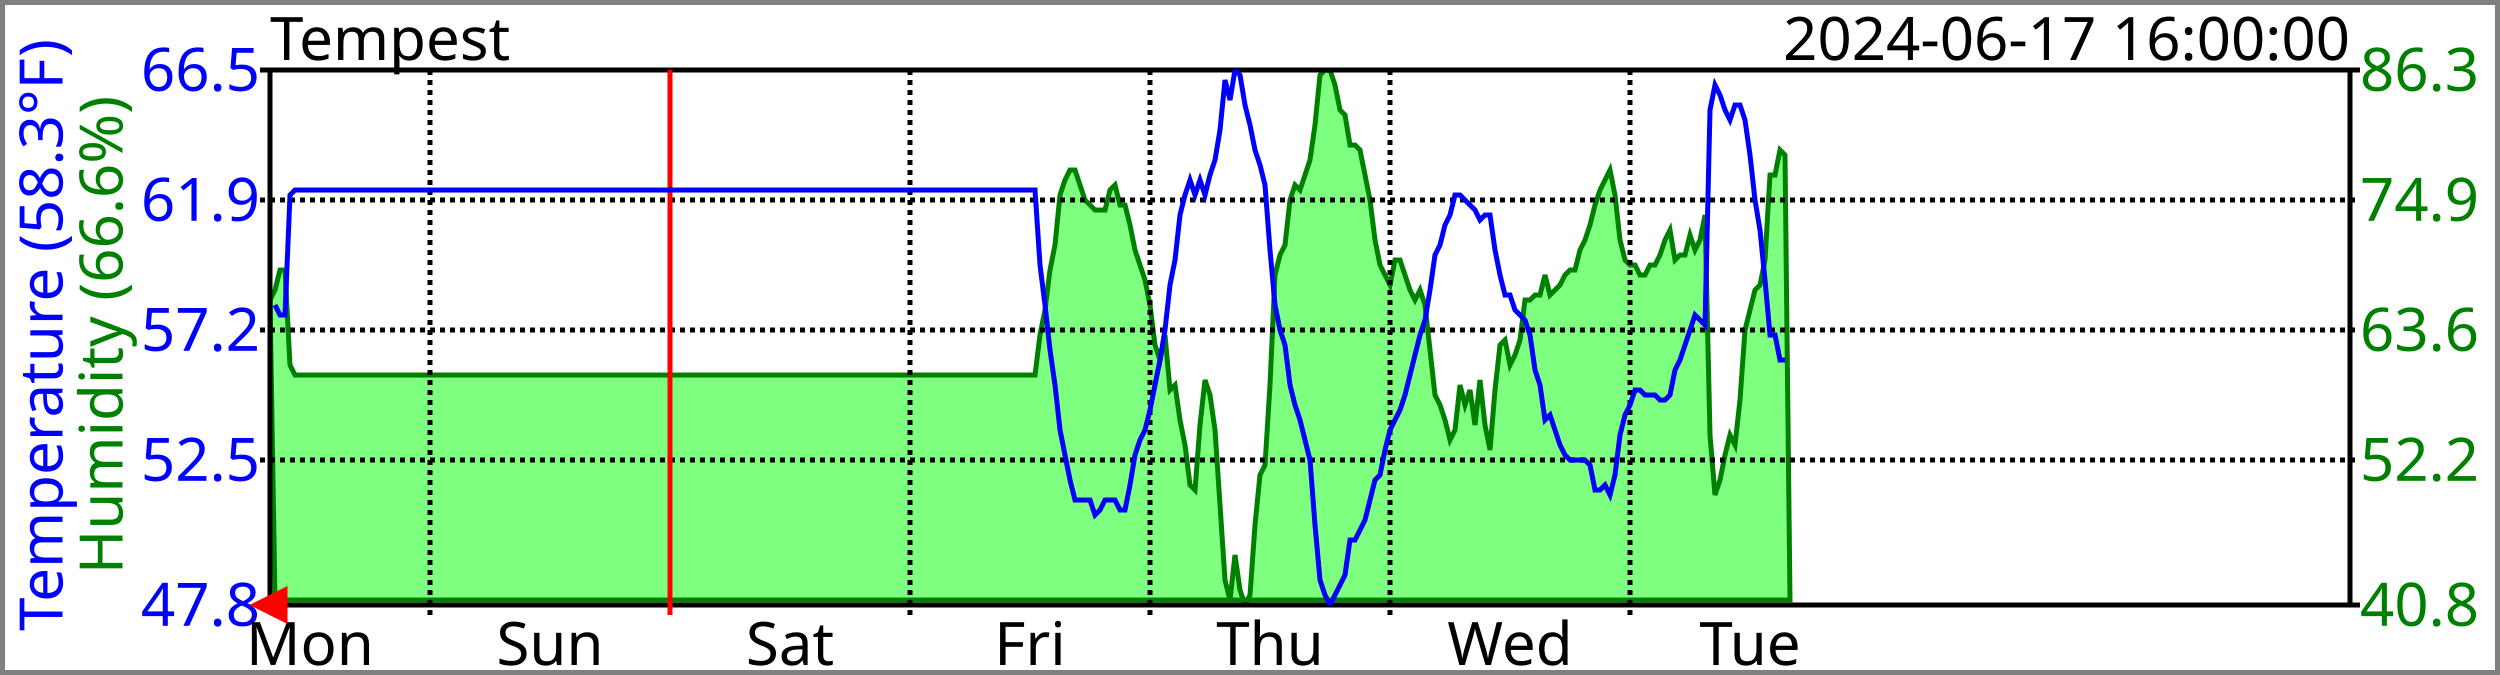
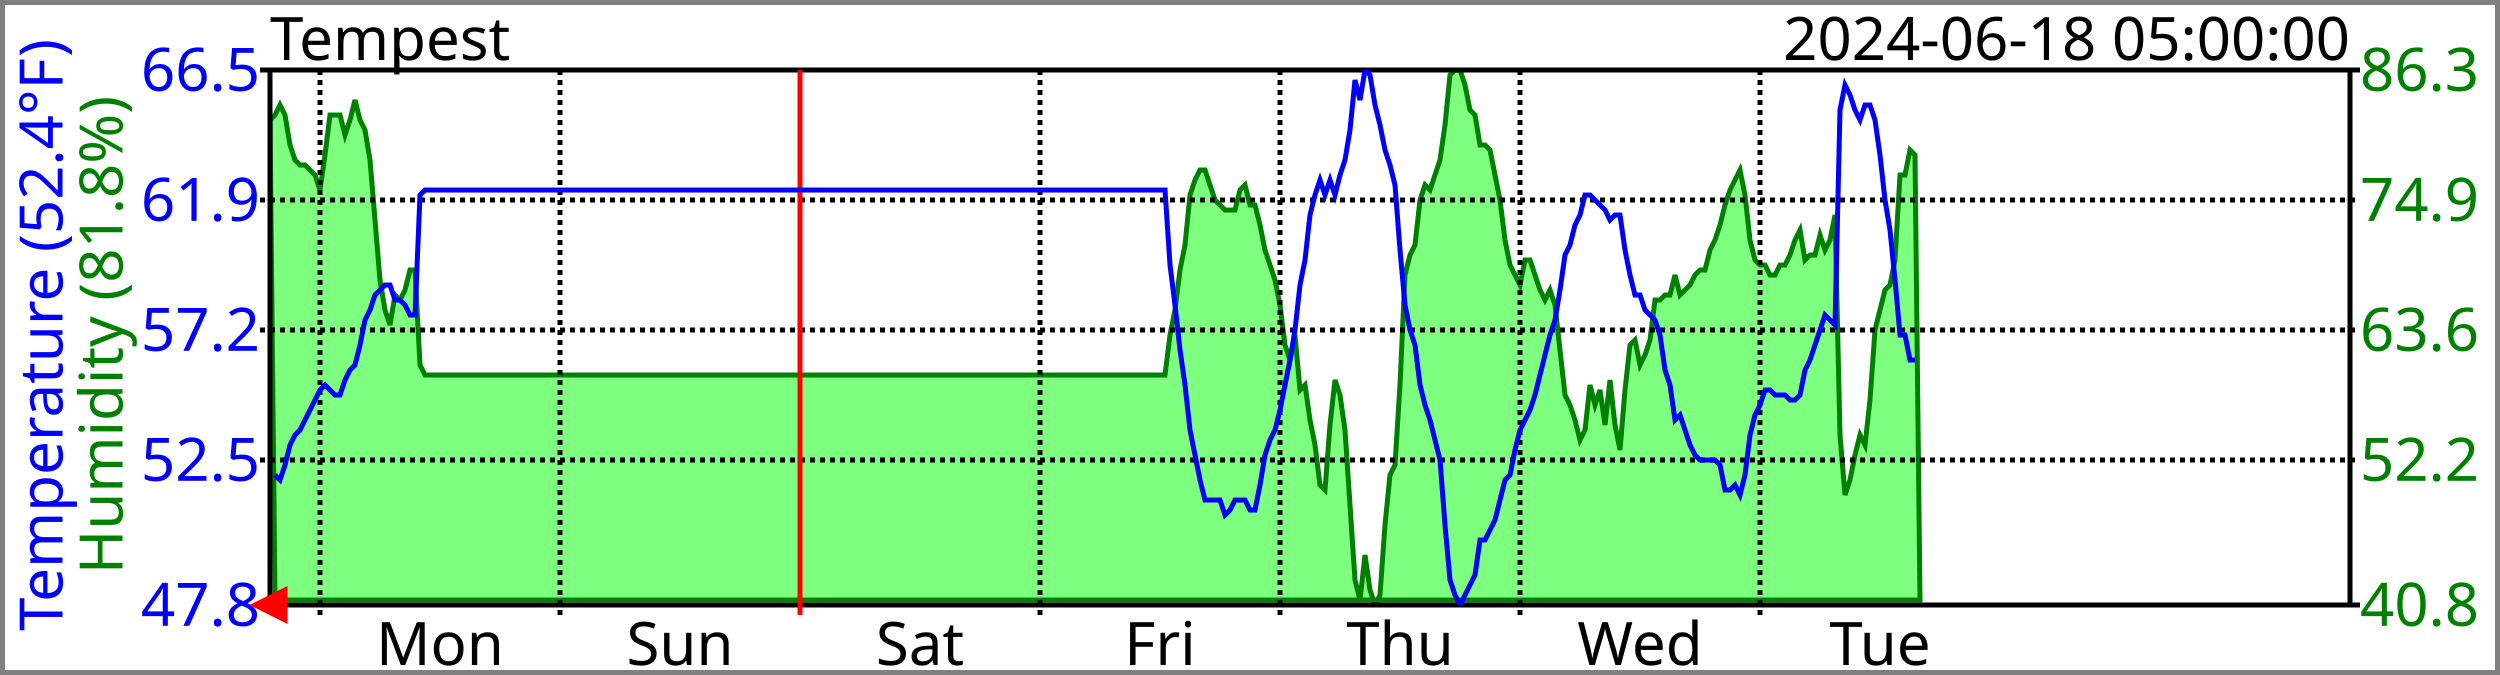
<svg xmlns="http://www.w3.org/2000/svg" width="500" height="135">
  <clipPath id="GraphRegion">
    <polygon points="54,14 470,14 470,121 54,121" />
  </clipPath>
  <style>
		text { font-family: sans-serif; font-size: 12px; fill: black; }
		line { stroke: black; }
		polygon { fill-opacity: 0.5; }
	</style>
  <rect style="fill-opacity:0;stroke:grey;stroke-width:2" width="500" height="135" />
  <text x="54" y="12">Tempest</text>
-   <text style="text-anchor:end" x="470" y="12">2024-06-17 16:00:00</text>
-   <text style="fill:blue;text-anchor:middle" x="12" y="50%" transform="rotate(270 12,67)">Temperature (58.3°F)</text>
-   <text style="fill:green;text-anchor:middle" x="24" y="50%" transform="rotate(270 24,67)">Humidity (66.6%)</text>
-   <polygon style="fill:lime;stroke:green;clip-path:url(#GraphRegion)" points="55,120 54,60 55,58 56,54 57,54 58,73 59,75 60,75 61,75 62,75 63,75 64,75 65,75 66,75 67,75 68,75 69,75 70,75 71,75 72,75 73,75 74,75 75,75 76,75 77,75 78,75 79,75 80,75 81,75 82,75 83,75 84,75 85,75 86,75 87,75 88,75 89,75 90,75 91,75 92,75 93,75 94,75 95,75 96,75 97,75 98,75 99,75 100,75 101,75 102,75 103,75 104,75 105,75 106,75 107,75 108,75 109,75 110,75 111,75 112,75 113,75 114,75 115,75 116,75 117,75 118,75 119,75 120,75 121,75 122,75 123,75 124,75 125,75 126,75 127,75 128,75 129,75 130,75 131,75 132,75 133,75 134,75 135,75 136,75 137,75 138,75 139,75 140,75 141,75 142,75 143,75 144,75 145,75 146,75 147,75 148,75 149,75 150,75 151,75 152,75 153,75 154,75 155,75 156,75 157,75 158,75 159,75 160,75 161,75 162,75 163,75 164,75 165,75 166,75 167,75 168,75 169,75 170,75 171,75 172,75 173,75 174,75 175,75 176,75 177,75 178,75 179,75 180,75 181,75 182,75 183,75 184,75 185,75 186,75 187,75 188,75 189,75 190,75 191,75 192,75 193,75 194,75 195,75 196,75 197,75 198,75 199,75 200,75 201,75 202,75 203,75 204,75 205,75 206,75 207,75 208,67 209,62 210,54 211,49 212,39 213,36 214,34 215,34 216,37 217,40 218,41 219,42 220,42 221,42 222,38 223,37 224,41 225,41 226,45 227,50 228,53 229,56 230,61 231,69 232,72 233,67 234,78 235,77 236,84 237,89 238,97 239,98 240,85 241,76 242,79 243,86 244,101 245,116 246,120 247,111 248,118 249,121 250,119 251,105 252,95 253,93 254,77 255,55 256,51 257,49 258,40 259,37 260,38 261,35 262,32 263,25 264,15 265,14 266,14 267,17 268,22 269,23 270,29 271,29 272,30 273,35 274,40 275,48 276,53 277,55 278,57 279,52 280,52 281,55 282,58 283,60 284,58 285,61 286,70 287,79 288,81 289,84 290,88 291,86 292,77 293,81 294,78 295,85 296,76 297,85 298,90 299,78 300,69 301,68 302,73 303,71 304,68 305,60 306,60 307,59 308,59 309,55 310,59 311,58 312,57 313,55 314,54 315,54 316,50 317,48 318,45 319,41 320,38 321,36 322,34 323,39 324,48 325,52 326,53 327,53 328,55 329,55 330,53 331,53 332,51 333,48 334,46 335,52 336,51 337,51 338,47 339,50 340,48 341,43 342,87 343,99 344,96 345,91 346,87 347,89 348,80 349,66 350,62 351,58 352,57 353,52 354,35 355,35 356,30 357,31 358,120" />
+   <text style="text-anchor:end" x="470" y="12">2024-06-18 05:00:00</text>
+   <text style="fill:blue;text-anchor:middle" x="12" y="50%" transform="rotate(270 12,67)">Temperature (52.4°F)</text>
+   <text style="fill:green;text-anchor:middle" x="24" y="50%" transform="rotate(270 24,67)">Humidity (81.8%)</text>
+   <polygon style="fill:lime;stroke:green;clip-path:url(#GraphRegion)" points="55,120 54,24 55,23 56,21 57,23 58,29 59,32 60,33 61,33 62,34 63,35 64,38 65,31 66,23 67,23 68,23 69,27 70,24 71,20 72,24 73,26 74,32 75,44 76,56 77,62 78,65 79,59 80,60 81,58 82,54 83,54 84,73 85,75 86,75 87,75 88,75 89,75 90,75 91,75 92,75 93,75 94,75 95,75 96,75 97,75 98,75 99,75 100,75 101,75 102,75 103,75 104,75 105,75 106,75 107,75 108,75 109,75 110,75 111,75 112,75 113,75 114,75 115,75 116,75 117,75 118,75 119,75 120,75 121,75 122,75 123,75 124,75 125,75 126,75 127,75 128,75 129,75 130,75 131,75 132,75 133,75 134,75 135,75 136,75 137,75 138,75 139,75 140,75 141,75 142,75 143,75 144,75 145,75 146,75 147,75 148,75 149,75 150,75 151,75 152,75 153,75 154,75 155,75 156,75 157,75 158,75 159,75 160,75 161,75 162,75 163,75 164,75 165,75 166,75 167,75 168,75 169,75 170,75 171,75 172,75 173,75 174,75 175,75 176,75 177,75 178,75 179,75 180,75 181,75 182,75 183,75 184,75 185,75 186,75 187,75 188,75 189,75 190,75 191,75 192,75 193,75 194,75 195,75 196,75 197,75 198,75 199,75 200,75 201,75 202,75 203,75 204,75 205,75 206,75 207,75 208,75 209,75 210,75 211,75 212,75 213,75 214,75 215,75 216,75 217,75 218,75 219,75 220,75 221,75 222,75 223,75 224,75 225,75 226,75 227,75 228,75 229,75 230,75 231,75 232,75 233,75 234,67 235,62 236,54 237,49 238,39 239,36 240,34 241,34 242,37 243,40 244,41 245,42 246,42 247,42 248,38 249,37 250,41 251,41 252,45 253,50 254,53 255,56 256,61 257,69 258,72 259,67 260,78 261,77 262,84 263,89 264,97 265,98 266,85 267,76 268,79 269,86 270,101 271,116 272,120 273,111 274,118 275,121 276,119 277,105 278,95 279,93 280,77 281,55 282,51 283,49 284,40 285,37 286,38 287,35 288,32 289,25 290,15 291,14 292,14 293,17 294,22 295,23 296,29 297,29 298,30 299,35 300,40 301,48 302,53 303,55 304,57 305,52 306,52 307,55 308,58 309,60 310,58 311,61 312,70 313,79 314,81 315,84 316,88 317,86 318,77 319,81 320,78 321,85 322,76 323,85 324,90 325,78 326,69 327,68 328,73 329,71 330,68 331,60 332,60 333,59 334,59 335,55 336,59 337,58 338,57 339,55 340,54 341,54 342,50 343,48 344,45 345,41 346,38 347,36 348,34 349,39 350,48 351,52 352,53 353,53 354,55 355,55 356,53 357,53 358,51 359,48 360,46 361,52 362,51 363,51 364,47 365,50 366,48 367,43 368,87 369,99 370,96 371,91 372,87 373,89 374,80 375,66 376,62 377,58 378,57 379,52 380,35 381,35 382,30 383,31 384,120" />
  <line x1="52" y1="14" x2="472" y2="14" />
  <text style="fill:blue;text-anchor:end;dominant-baseline:middle" x="52" y="14">66.5</text>
  <text style="fill:green;dominant-baseline:middle" x="472" y="14">86.3</text>
  <line x1="52" y1="121" x2="472" y2="121" />
  <text style="fill:blue;text-anchor:end;dominant-baseline:middle" x="52" y="121">47.8</text>
  <text style="fill:green;dominant-baseline:middle" x="472" y="121">40.8</text>
  <line x1="54" y1="14" x2="54" y2="121" />
  <line x1="470" y1="14" x2="470" y2="121" />
  <line style="stroke-dasharray:1" x1="52" y1="40" x2="472" y2="40" />
  <text style="fill:blue;text-anchor:end;dominant-baseline:middle" x="52" y="40">61.9</text>
  <text style="fill:green;dominant-baseline:middle" x="472" y="40">74.9</text>
  <line style="stroke-dasharray:1" x1="52" y1="66" x2="472" y2="66" />
  <text style="fill:blue;text-anchor:end;dominant-baseline:middle" x="52" y="66">57.2</text>
  <text style="fill:green;dominant-baseline:middle" x="472" y="66">63.6</text>
  <line style="stroke-dasharray:1" x1="52" y1="92" x2="472" y2="92" />
  <text style="fill:blue;text-anchor:end;dominant-baseline:middle" x="52" y="92">52.5</text>
  <text style="fill:green;dominant-baseline:middle" x="472" y="92">52.2</text>
-   <text style="text-anchor:middle" x="62" y="133">Mon</text>
-   <line style="stroke-dasharray:1" x1="86" y1="14" x2="86" y2="123" />
-   <text style="text-anchor:middle" x="110" y="133">Sun</text>
-   <line style="stroke:red" x1="134" y1="14" x2="134" y2="123" />
-   <text style="text-anchor:middle" x="158" y="133">Sat</text>
-   <line style="stroke-dasharray:1" x1="182" y1="14" x2="182" y2="123" />
-   <text style="text-anchor:middle" x="206" y="133">Fri</text>
-   <line style="stroke-dasharray:1" x1="230" y1="14" x2="230" y2="123" />
-   <text style="text-anchor:middle" x="254" y="133">Thu</text>
-   <line style="stroke-dasharray:1" x1="278" y1="14" x2="278" y2="123" />
-   <text style="text-anchor:middle" x="302" y="133">Wed</text>
-   <line style="stroke-dasharray:1" x1="326" y1="14" x2="326" y2="123" />
-   <text style="text-anchor:middle" x="350" y="133">Tue</text>
+   <line style="stroke-dasharray:1" x1="64" y1="14" x2="64" y2="123" />
+   <text style="text-anchor:middle" x="88" y="133">Mon</text>
+   <line style="stroke-dasharray:1" x1="112" y1="14" x2="112" y2="123" />
+   <text style="text-anchor:middle" x="136" y="133">Sun</text>
+   <line style="stroke:red" x1="160" y1="14" x2="160" y2="123" />
+   <text style="text-anchor:middle" x="184" y="133">Sat</text>
+   <line style="stroke-dasharray:1" x1="208" y1="14" x2="208" y2="123" />
+   <text style="text-anchor:middle" x="232" y="133">Fri</text>
+   <line style="stroke-dasharray:1" x1="256" y1="14" x2="256" y2="123" />
+   <text style="text-anchor:middle" x="280" y="133">Thu</text>
+   <line style="stroke-dasharray:1" x1="304" y1="14" x2="304" y2="123" />
+   <text style="text-anchor:middle" x="328" y="133">Wed</text>
+   <line style="stroke-dasharray:1" x1="352" y1="14" x2="352" y2="123" />
+   <text style="text-anchor:middle" x="376" y="133">Tue</text>
  <polygon style="fill:red;stroke:red;fill-opacity:1;" points="51,121 57,118 57,124" />
-   <polyline style="fill:none;stroke:blue;clip-path:url(#GraphRegion)" points="55,61 56,63 57,63 58,39 59,38 60,38 61,38 62,38 63,38 64,38 65,38 66,38 67,38 68,38 69,38 70,38 71,38 72,38 73,38 74,38 75,38 76,38 77,38 78,38 79,38 80,38 81,38 82,38 83,38 84,38 85,38 86,38 87,38 88,38 89,38 90,38 91,38 92,38 93,38 94,38 95,38 96,38 97,38 98,38 99,38 100,38 101,38 102,38 103,38 104,38 105,38 106,38 107,38 108,38 109,38 110,38 111,38 112,38 113,38 114,38 115,38 116,38 117,38 118,38 119,38 120,38 121,38 122,38 123,38 124,38 125,38 126,38 127,38 128,38 129,38 130,38 131,38 132,38 133,38 134,38 135,38 136,38 137,38 138,38 139,38 140,38 141,38 142,38 143,38 144,38 145,38 146,38 147,38 148,38 149,38 150,38 151,38 152,38 153,38 154,38 155,38 156,38 157,38 158,38 159,38 160,38 161,38 162,38 163,38 164,38 165,38 166,38 167,38 168,38 169,38 170,38 171,38 172,38 173,38 174,38 175,38 176,38 177,38 178,38 179,38 180,38 181,38 182,38 183,38 184,38 185,38 186,38 187,38 188,38 189,38 190,38 191,38 192,38 193,38 194,38 195,38 196,38 197,38 198,38 199,38 200,38 201,38 202,38 203,38 204,38 205,38 206,38 207,38 208,53 209,61 210,70 211,77 212,86 213,91 214,96 215,100 216,100 217,100 218,100 219,103 220,102 221,100 222,100 223,100 224,102 225,102 226,97 227,91 228,88 229,86 230,82 231,77 232,72 233,66 234,57 235,52 236,43 237,39 238,36 239,39 240,36 241,39 242,35 243,32 244,26 245,16 246,20 247,14 248,15 249,21 250,25 251,30 252,33 253,37 254,50 255,61 256,66 257,69 258,77 259,81 260,84 261,88 262,92 263,105 264,116 265,119 266,121 267,119 268,117 269,115 270,108 271,108 272,106 273,104 274,100 275,96 276,95 277,90 278,86 279,84 280,82 281,79 282,75 283,71 284,67 285,64 286,58 287,51 288,49 289,45 290,43 291,39 292,39 293,40 294,41 295,42 296,44 297,43 298,43 299,50 300,55 301,59 302,59 303,62 304,63 305,64 306,67 307,74 308,77 309,84 310,83 311,86 312,89 313,91 314,92 315,92 316,92 317,92 318,93 319,98 320,98 321,97 322,99 323,95 324,87 325,83 326,81 327,78 328,78 329,79 330,79 331,79 332,80 333,80 334,79 335,74 336,72 337,69 338,66 339,63 340,64 341,65 342,22 343,17 344,19 345,22 346,24 347,21 348,21 349,24 350,31 351,40 352,46 353,56 354,67 355,67 356,72 357,72 " />
+   <polyline style="fill:none;stroke:blue;clip-path:url(#GraphRegion)" points="55,95 56,96 57,93 58,89 59,87 60,86 61,84 62,82 63,80 64,78 65,77 66,78 67,79 68,79 69,76 70,74 71,73 72,69 73,64 74,62 75,59 76,58 77,57 78,57 79,60 80,60 81,61 82,63 83,63 84,39 85,38 86,38 87,38 88,38 89,38 90,38 91,38 92,38 93,38 94,38 95,38 96,38 97,38 98,38 99,38 100,38 101,38 102,38 103,38 104,38 105,38 106,38 107,38 108,38 109,38 110,38 111,38 112,38 113,38 114,38 115,38 116,38 117,38 118,38 119,38 120,38 121,38 122,38 123,38 124,38 125,38 126,38 127,38 128,38 129,38 130,38 131,38 132,38 133,38 134,38 135,38 136,38 137,38 138,38 139,38 140,38 141,38 142,38 143,38 144,38 145,38 146,38 147,38 148,38 149,38 150,38 151,38 152,38 153,38 154,38 155,38 156,38 157,38 158,38 159,38 160,38 161,38 162,38 163,38 164,38 165,38 166,38 167,38 168,38 169,38 170,38 171,38 172,38 173,38 174,38 175,38 176,38 177,38 178,38 179,38 180,38 181,38 182,38 183,38 184,38 185,38 186,38 187,38 188,38 189,38 190,38 191,38 192,38 193,38 194,38 195,38 196,38 197,38 198,38 199,38 200,38 201,38 202,38 203,38 204,38 205,38 206,38 207,38 208,38 209,38 210,38 211,38 212,38 213,38 214,38 215,38 216,38 217,38 218,38 219,38 220,38 221,38 222,38 223,38 224,38 225,38 226,38 227,38 228,38 229,38 230,38 231,38 232,38 233,38 234,53 235,61 236,70 237,77 238,86 239,91 240,96 241,100 242,100 243,100 244,100 245,103 246,102 247,100 248,100 249,100 250,102 251,102 252,97 253,91 254,88 255,86 256,82 257,77 258,72 259,66 260,57 261,52 262,43 263,39 264,36 265,39 266,36 267,39 268,35 269,32 270,26 271,16 272,20 273,14 274,15 275,21 276,25 277,30 278,33 279,37 280,50 281,61 282,66 283,69 284,77 285,81 286,84 287,88 288,92 289,105 290,116 291,119 292,121 293,119 294,117 295,115 296,108 297,108 298,106 299,104 300,100 301,96 302,95 303,90 304,86 305,84 306,82 307,79 308,75 309,71 310,67 311,64 312,58 313,51 314,49 315,45 316,43 317,39 318,39 319,40 320,41 321,42 322,44 323,43 324,43 325,50 326,55 327,59 328,59 329,62 330,63 331,64 332,67 333,74 334,77 335,84 336,83 337,86 338,89 339,91 340,92 341,92 342,92 343,92 344,93 345,98 346,98 347,97 348,99 349,95 350,87 351,83 352,81 353,78 354,78 355,79 356,79 357,79 358,80 359,80 360,79 361,74 362,72 363,69 364,66 365,63 366,64 367,65 368,22 369,17 370,19 371,22 372,24 373,21 374,21 375,24 376,31 377,40 378,46 379,56 380,67 381,67 382,72 383,72 " />
</svg>
